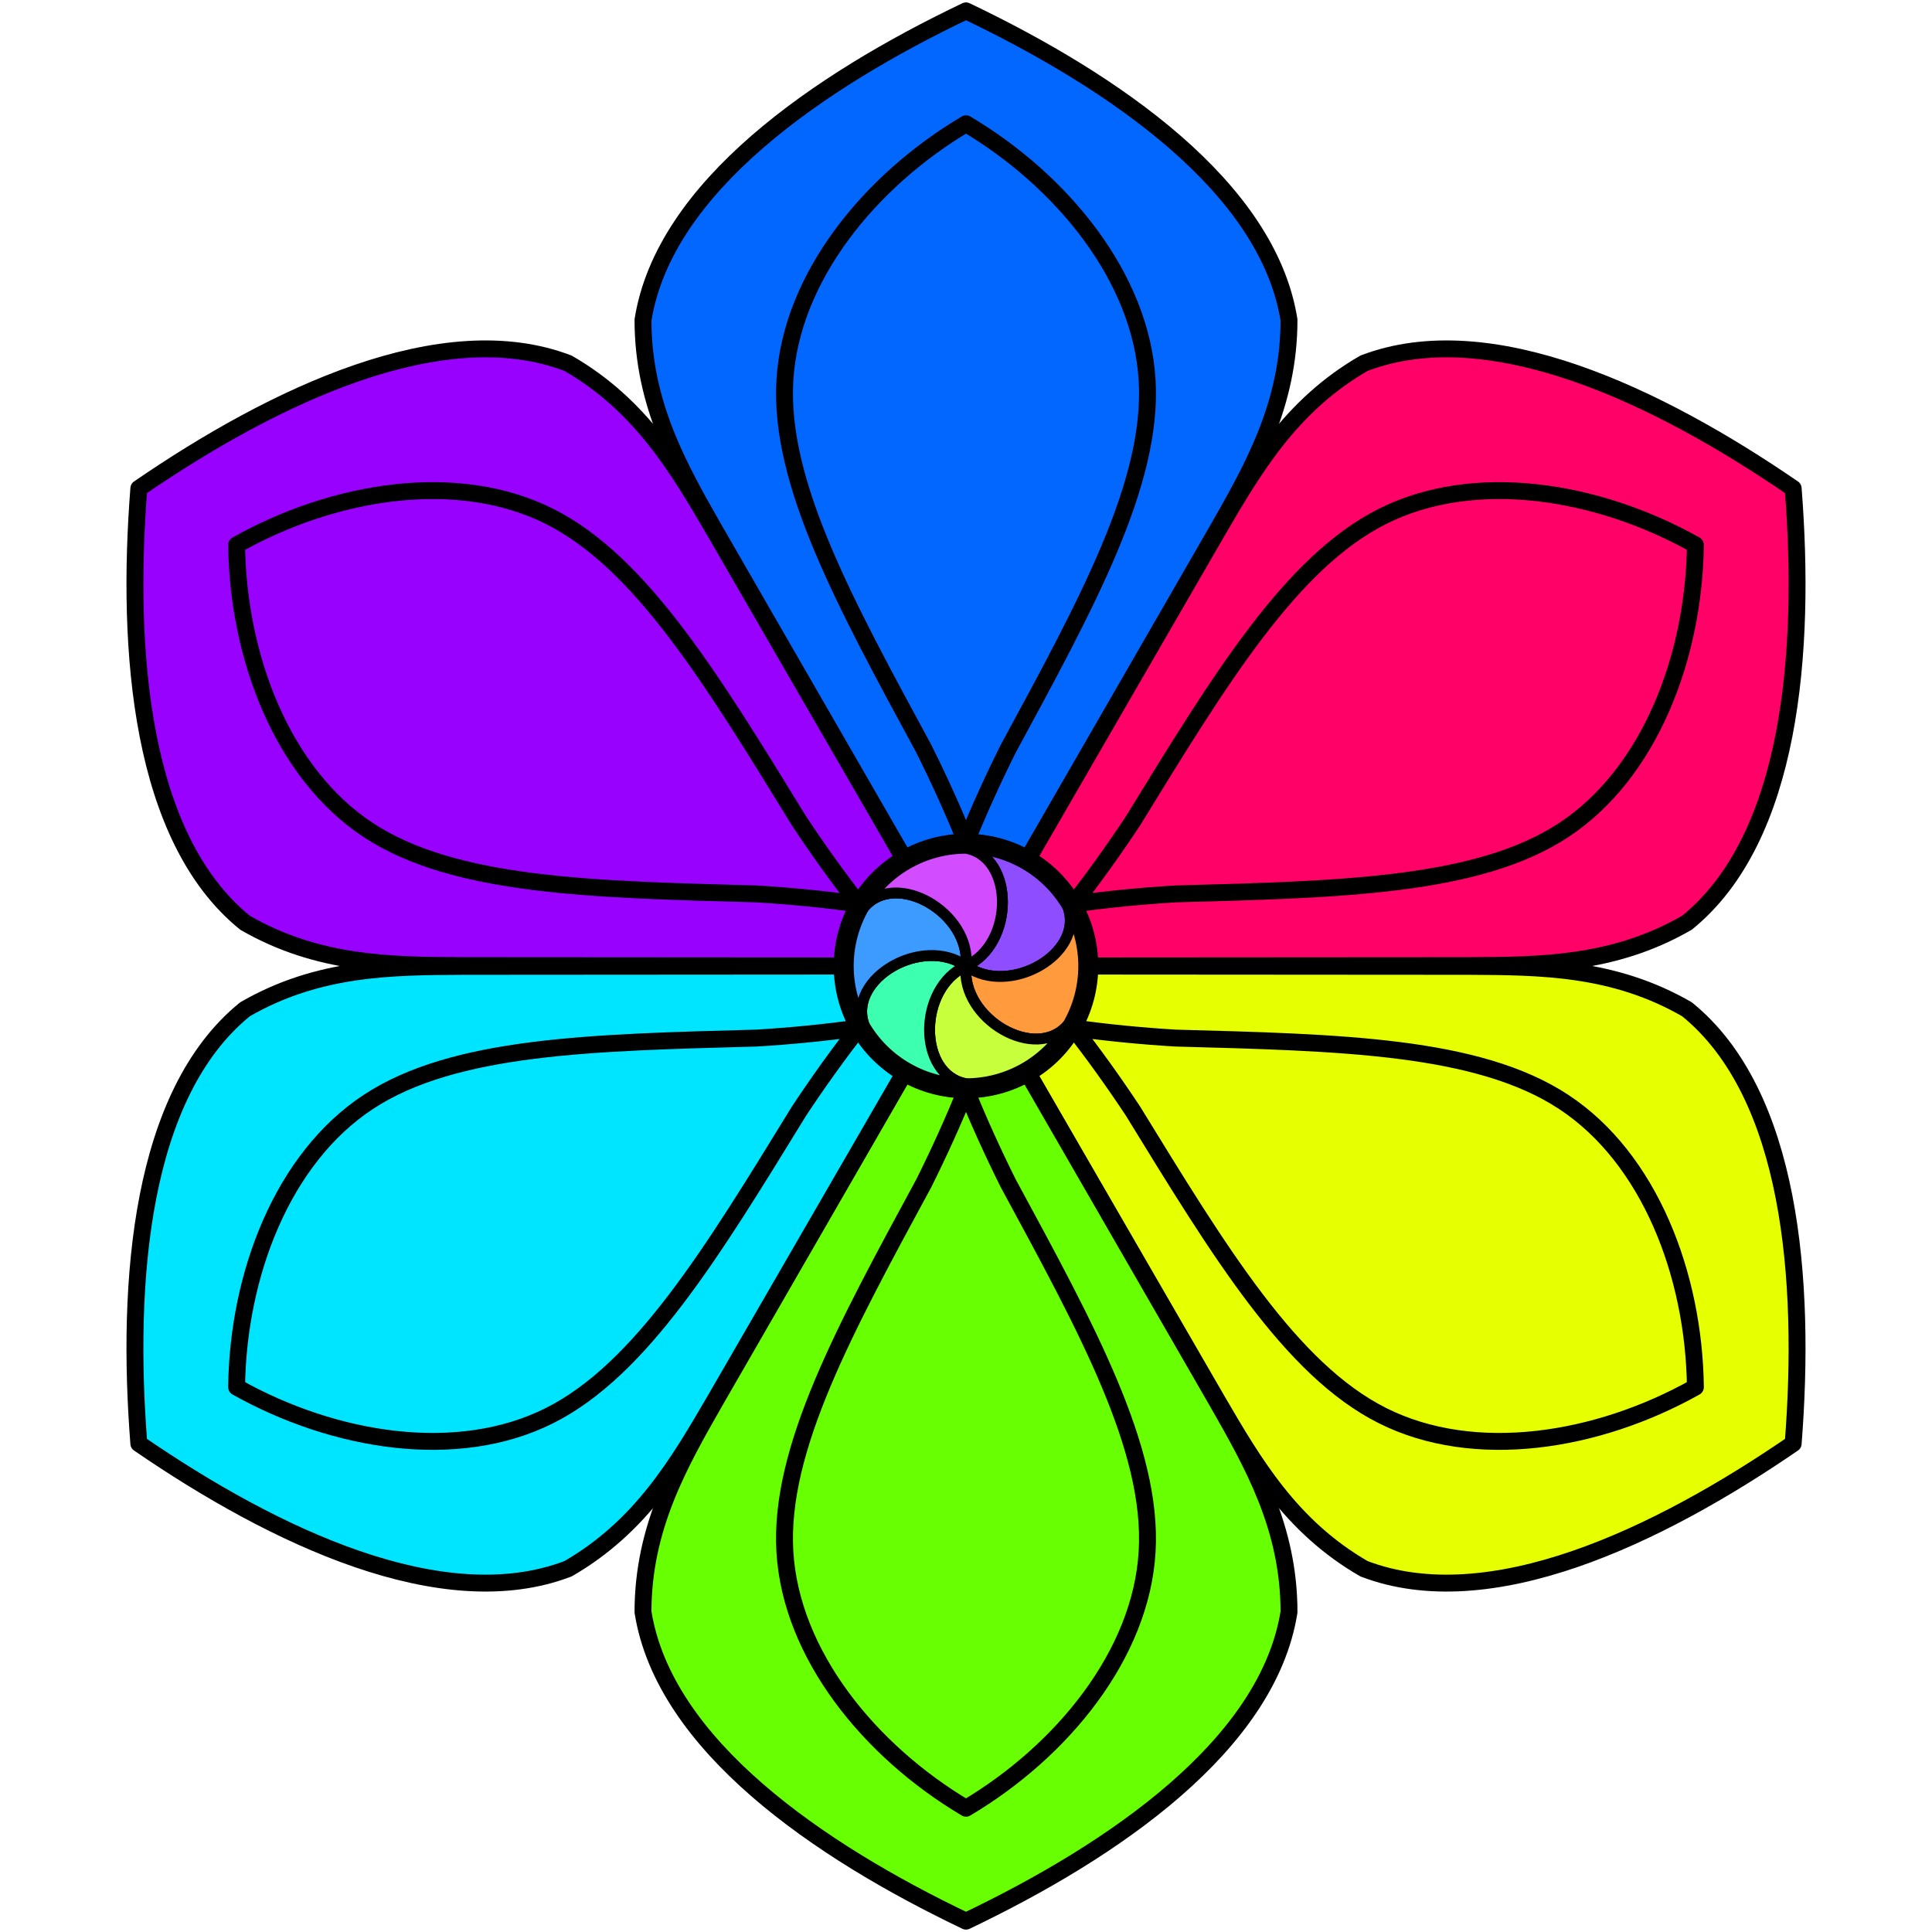
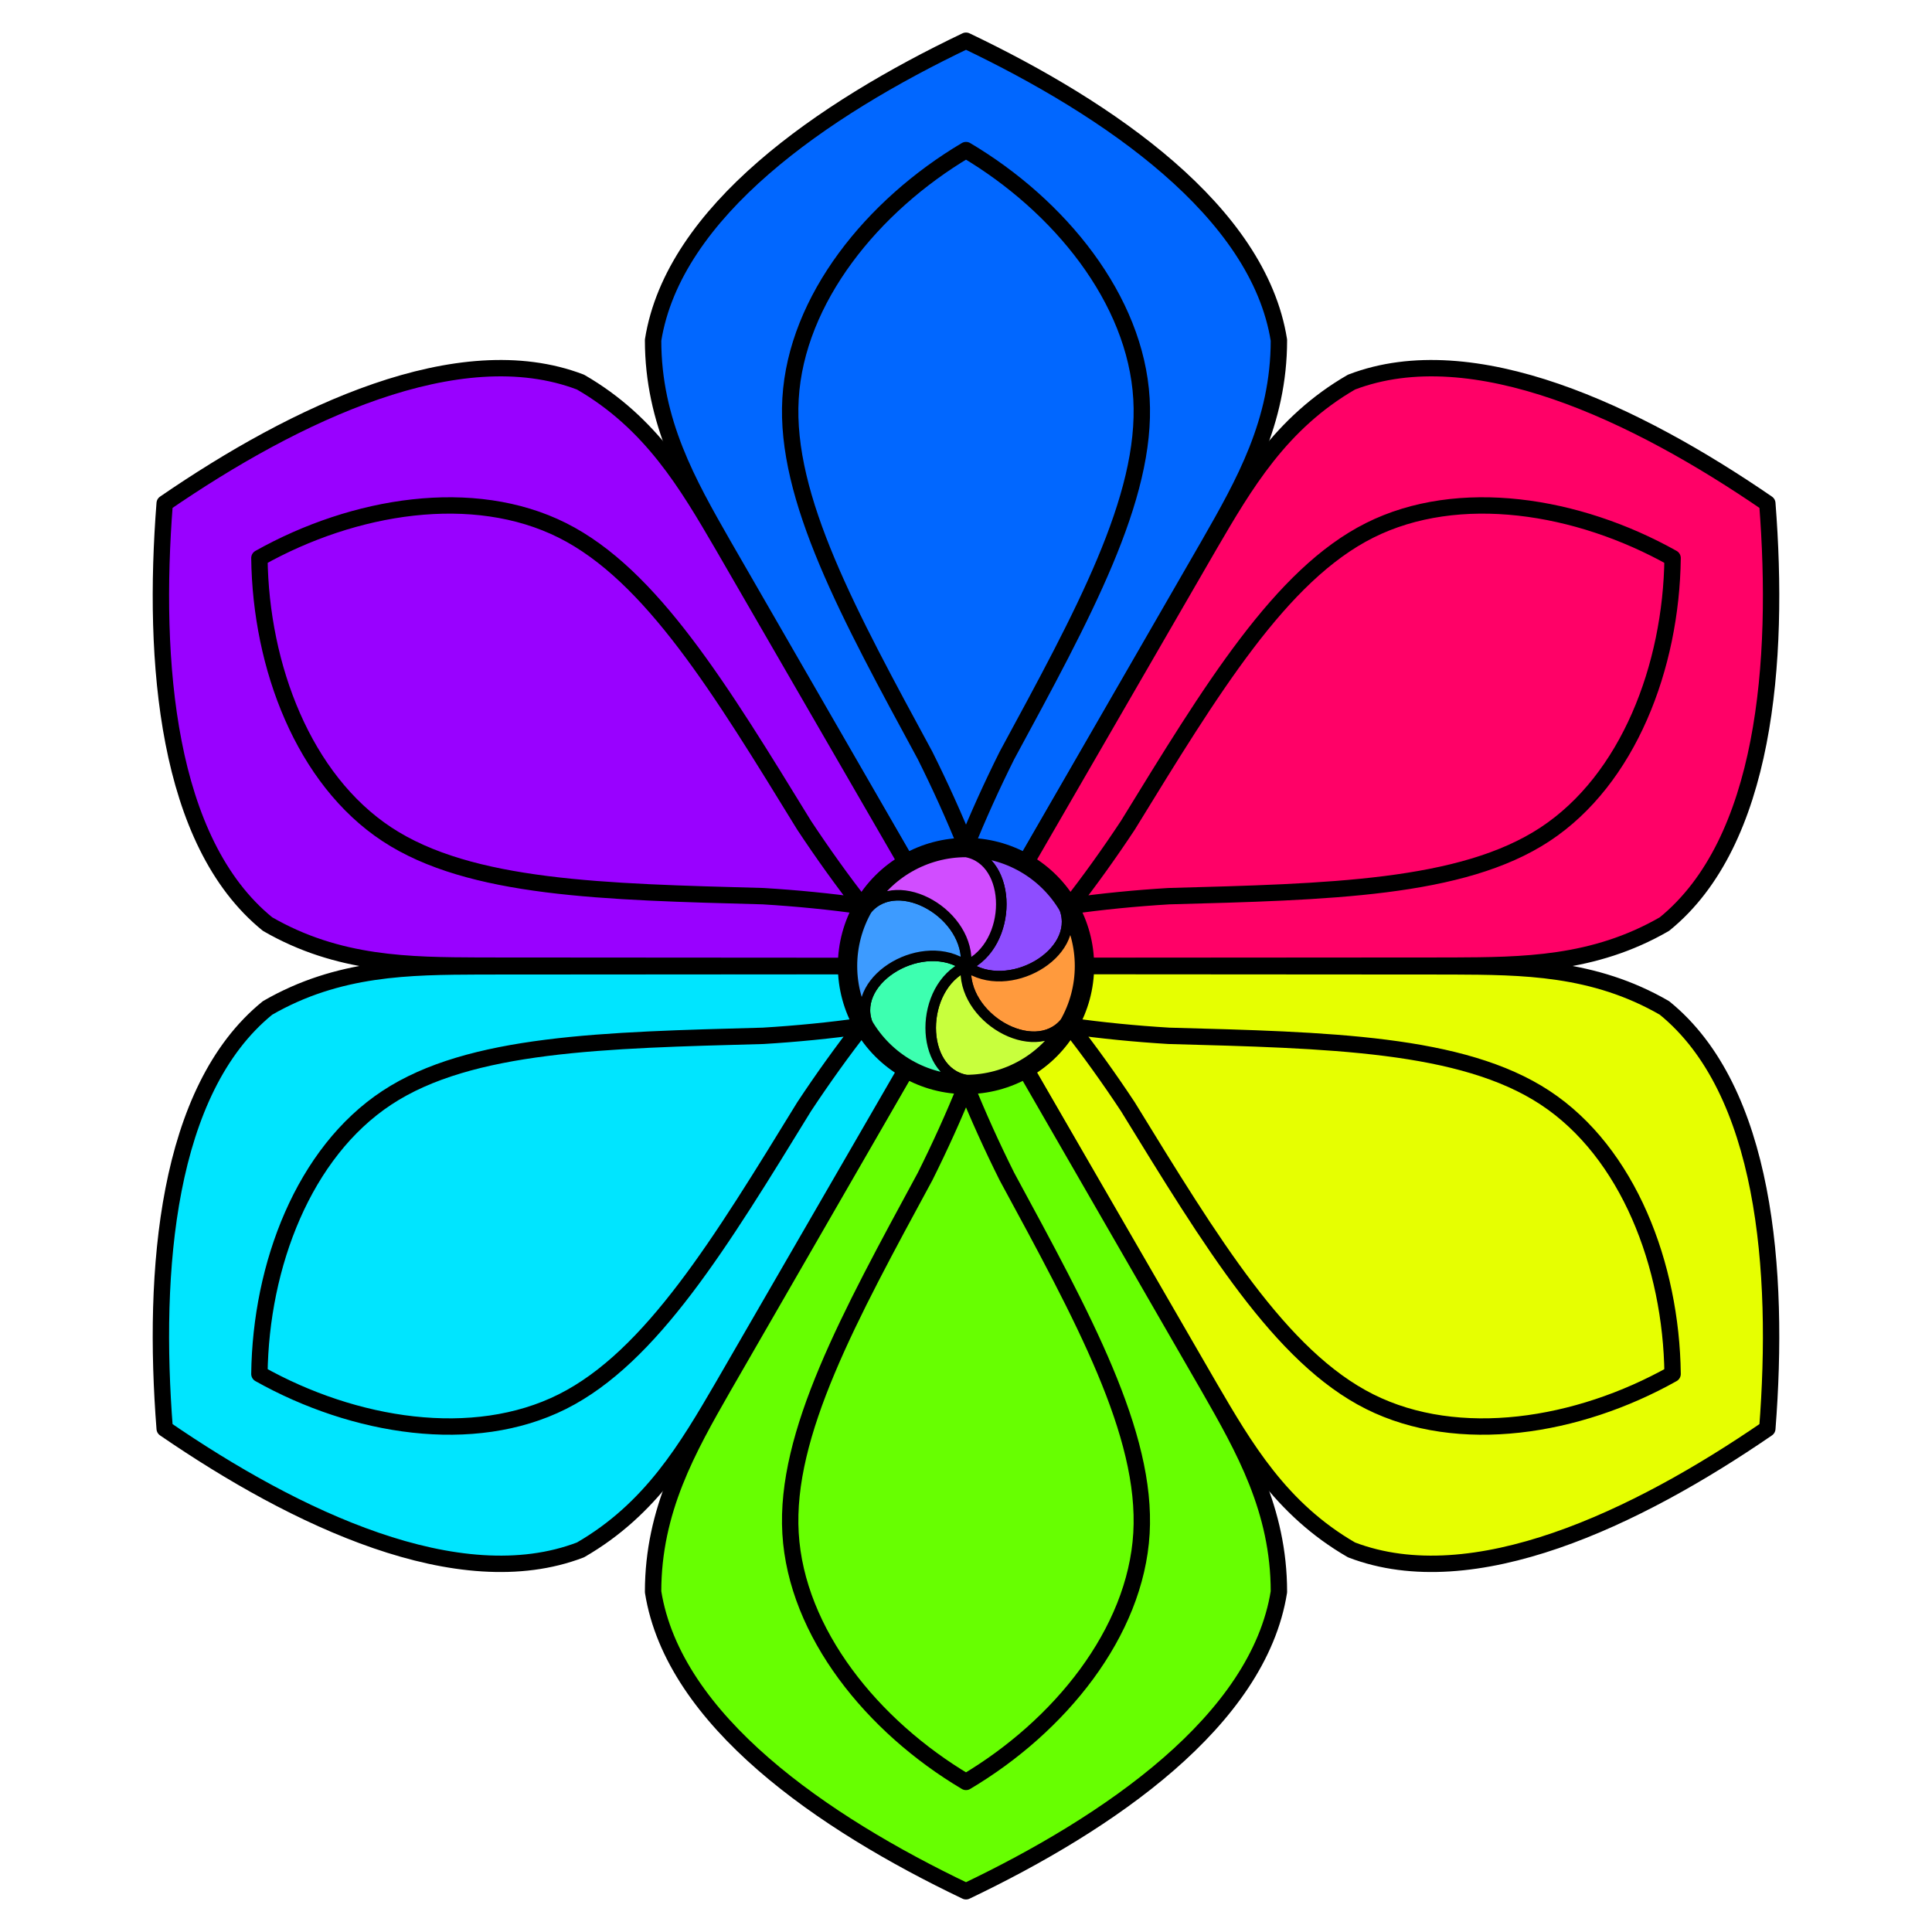
- <svg xmlns="http://www.w3.org/2000/svg" viewBox="0 0 32 32" fill="none">
-   <g stroke="#000000" stroke-width="0.28" stroke-linecap="round" stroke-linejoin="round">
-     <path fill="#0167FF" d="M16 0.18 C13.55 1.35 11 3.1 10.65 5.3 C10.65 6.7 11.25 7.75 11.85 8.8 L14.976 14.223 A2.05 2.05 0 0 1 17.024 14.223 L20.15 8.8 C20.75 7.75 21.35 6.7 21.35 5.3 C21 3.1 18.45 1.35 16 0.18 Z" />
-     <path d="M16 2.05 C14.4 3 13.1 4.6 13 6.3 C12.9 8 14 10 15.3 12.4 C15.55 12.9 15.8 13.45 16 13.95 C16.2 13.45 16.45 12.9 16.7 12.4 C18 10 19.1 8 19 6.3 C18.9 4.6 17.6 3 16 2.05 Z" />
-   </g>
-   <g transform="rotate(60 16 16)" stroke="#000000" stroke-width="0.28" stroke-linecap="round" stroke-linejoin="round">
-     <path fill="#FF0167" d="M16 0.18 C13.55 1.35 11 3.1 10.65 5.3 C10.65 6.7 11.25 7.75 11.85 8.8 L14.976 14.223 A2.05 2.05 0 0 1 17.024 14.223 L20.15 8.8 C20.75 7.75 21.35 6.7 21.35 5.3 C21 3.1 18.45 1.35 16 0.18 Z" />
-     <path d="M16 2.05 C14.4 3 13.1 4.6 13 6.3 C12.9 8 14 10 15.3 12.4 C15.55 12.9 15.8 13.45 16 13.95 C16.2 13.45 16.45 12.9 16.7 12.4 C18 10 19.1 8 19 6.3 C18.9 4.6 17.6 3 16 2.05 Z" />
-   </g>
-   <g transform="rotate(120 16 16)" stroke="#000000" stroke-width="0.28" stroke-linecap="round" stroke-linejoin="round">
-     <path fill="#E6FF01" d="M16 0.18 C13.55 1.35 11 3.1 10.65 5.3 C10.65 6.7 11.25 7.75 11.85 8.8 L14.976 14.223 A2.05 2.05 0 0 1 17.024 14.223 L20.15 8.8 C20.75 7.75 21.35 6.7 21.35 5.3 C21 3.1 18.45 1.35 16 0.18 Z" />
-     <path d="M16 2.05 C14.4 3 13.1 4.6 13 6.3 C12.9 8 14 10 15.3 12.4 C15.55 12.9 15.8 13.45 16 13.95 C16.2 13.45 16.45 12.9 16.7 12.4 C18 10 19.1 8 19 6.3 C18.9 4.6 17.6 3 16 2.05 Z" />
-   </g>
-   <g transform="rotate(180 16 16)" stroke="#000000" stroke-width="0.28" stroke-linecap="round" stroke-linejoin="round">
-     <path fill="#67FF01" d="M16 0.18 C13.55 1.35 11 3.1 10.65 5.3 C10.65 6.7 11.25 7.75 11.85 8.8 L14.976 14.223 A2.05 2.05 0 0 1 17.024 14.223 L20.15 8.8 C20.75 7.75 21.35 6.7 21.35 5.3 C21 3.1 18.45 1.35 16 0.18 Z" />
-     <path d="M16 2.05 C14.4 3 13.1 4.6 13 6.3 C12.9 8 14 10 15.3 12.4 C15.55 12.9 15.8 13.45 16 13.95 C16.2 13.45 16.45 12.9 16.7 12.4 C18 10 19.1 8 19 6.3 C18.9 4.6 17.6 3 16 2.05 Z" />
-   </g>
-   <g transform="rotate(240 16 16)" stroke="#000000" stroke-width="0.28" stroke-linecap="round" stroke-linejoin="round">
-     <path fill="#00E5FF" d="M16 0.18 C13.55 1.35 11 3.1 10.65 5.3 C10.65 6.7 11.25 7.75 11.85 8.8 L14.976 14.223 A2.05 2.05 0 0 1 17.024 14.223 L20.15 8.8 C20.75 7.75 21.35 6.7 21.35 5.3 C21 3.1 18.45 1.35 16 0.18 Z" />
-     <path d="M16 2.05 C14.4 3 13.1 4.6 13 6.3 C12.9 8 14 10 15.3 12.4 C15.55 12.9 15.8 13.45 16 13.95 C16.2 13.45 16.45 12.9 16.7 12.4 C18 10 19.1 8 19 6.3 C18.9 4.6 17.6 3 16 2.05 Z" />
-   </g>
-   <g transform="rotate(300 16 16)" stroke="#000000" stroke-width="0.28" stroke-linecap="round" stroke-linejoin="round">
-     <path fill="#9901FF" d="M16 0.18 C13.55 1.35 11 3.1 10.65 5.3 C10.65 6.7 11.25 7.75 11.85 8.8 L14.976 14.223 A2.05 2.05 0 0 1 17.024 14.223 L20.15 8.8 C20.75 7.75 21.35 6.7 21.35 5.3 C21 3.1 18.45 1.35 16 0.18 Z" />
-     <path d="M16 2.05 C14.4 3 13.1 4.6 13 6.3 C12.9 8 14 10 15.3 12.4 C15.55 12.9 15.8 13.45 16 13.95 C16.2 13.45 16.45 12.9 16.7 12.4 C18 10 19.1 8 19 6.3 C18.9 4.6 17.6 3 16 2.05 Z" />
-   </g>
-   <g data-center="swirl" stroke="#000000" stroke-width="0.18" stroke-linecap="round" stroke-linejoin="round">
-     <path data-center-piece="violet-blue" fill="#8E4DFF" d="M16 16 C16.805 15.635 16.805 14.196 16 14.05 A1.95 1.95 0 0 1 17.689 15.025 C17.964 15.795 16.719 16.514 16 16 Z" />
-     <path data-center-piece="red-yellow" fill="#FF9A3D" d="M16 16 C16.805 15.635 16.805 14.196 16 14.05 A1.95 1.95 0 0 1 17.689 15.025 C17.964 15.795 16.719 16.514 16 16 Z" transform="rotate(60 16 16)" />
-     <path data-center-piece="yellow-green" fill="#C8FF3D" d="M16 16 C16.805 15.635 16.805 14.196 16 14.05 A1.95 1.95 0 0 1 17.689 15.025 C17.964 15.795 16.719 16.514 16 16 Z" transform="rotate(120 16 16)" />
-     <path data-center-piece="green-cyan" fill="#3DFFB0" d="M16 16 C16.805 15.635 16.805 14.196 16 14.05 A1.95 1.95 0 0 1 17.689 15.025 C17.964 15.795 16.719 16.514 16 16 Z" transform="rotate(180 16 16)" />
-     <path data-center-piece="cyan-violet" fill="#3D9BFF" d="M16 16 C16.805 15.635 16.805 14.196 16 14.05 A1.95 1.95 0 0 1 17.689 15.025 C17.964 15.795 16.719 16.514 16 16 Z" transform="rotate(240 16 16)" />
-     <path data-center-piece="blue-red" fill="#D14DFF" d="M16 16 C16.805 15.635 16.805 14.196 16 14.05 A1.95 1.95 0 0 1 17.689 15.025 C17.964 15.795 16.719 16.514 16 16 Z" transform="rotate(300 16 16)" />
+ <svg xmlns="http://www.w3.org/2000/svg" viewBox="0 0 1024 1024" fill="none">
+   <g transform="translate(512 512) scale(31) translate(-16 -16)">
+     <g stroke="#000000" stroke-width="0.28" stroke-linecap="round" stroke-linejoin="round">
+       <path fill="#0167FF" d="M16 0.18 C13.55 1.35 11 3.1 10.65 5.3 C10.65 6.7 11.25 7.75 11.85 8.8 L14.976 14.223 A2.05 2.05 0 0 1 17.024 14.223 L20.15 8.8 C20.75 7.75 21.35 6.7 21.35 5.3 C21 3.1 18.45 1.35 16 0.18 Z" />
+       <path d="M16 2.05 C14.4 3 13.1 4.6 13 6.3 C12.9 8 14 10 15.3 12.4 C15.55 12.9 15.8 13.45 16 13.95 C16.2 13.45 16.45 12.9 16.7 12.4 C18 10 19.1 8 19 6.3 C18.9 4.6 17.6 3 16 2.05 Z" />
+     </g>
+     <g transform="rotate(60 16 16)" stroke="#000000" stroke-width="0.28" stroke-linecap="round" stroke-linejoin="round">
+       <path fill="#FF0167" d="M16 0.18 C13.55 1.35 11 3.1 10.65 5.3 C10.65 6.7 11.25 7.75 11.85 8.8 L14.976 14.223 A2.05 2.05 0 0 1 17.024 14.223 L20.15 8.8 C20.75 7.75 21.35 6.7 21.35 5.3 C21 3.1 18.45 1.35 16 0.18 Z" />
+       <path d="M16 2.05 C14.4 3 13.1 4.6 13 6.3 C12.9 8 14 10 15.3 12.4 C15.55 12.9 15.8 13.45 16 13.95 C16.2 13.45 16.45 12.9 16.7 12.4 C18 10 19.1 8 19 6.3 C18.9 4.6 17.6 3 16 2.05 Z" />
+     </g>
+     <g transform="rotate(120 16 16)" stroke="#000000" stroke-width="0.28" stroke-linecap="round" stroke-linejoin="round">
+       <path fill="#E6FF01" d="M16 0.18 C13.55 1.35 11 3.1 10.65 5.3 C10.65 6.7 11.25 7.75 11.85 8.8 L14.976 14.223 A2.05 2.05 0 0 1 17.024 14.223 L20.15 8.8 C20.75 7.75 21.35 6.7 21.35 5.3 C21 3.1 18.45 1.35 16 0.18 Z" />
+       <path d="M16 2.05 C14.4 3 13.1 4.6 13 6.3 C12.9 8 14 10 15.3 12.4 C15.55 12.9 15.8 13.45 16 13.95 C16.2 13.45 16.45 12.9 16.7 12.4 C18 10 19.1 8 19 6.3 C18.9 4.6 17.6 3 16 2.05 Z" />
+     </g>
+     <g transform="rotate(180 16 16)" stroke="#000000" stroke-width="0.28" stroke-linecap="round" stroke-linejoin="round">
+       <path fill="#67FF01" d="M16 0.18 C13.55 1.35 11 3.1 10.65 5.3 C10.65 6.7 11.25 7.75 11.85 8.8 L14.976 14.223 A2.05 2.05 0 0 1 17.024 14.223 L20.15 8.8 C20.75 7.75 21.35 6.7 21.35 5.3 C21 3.1 18.45 1.35 16 0.18 Z" />
+       <path d="M16 2.05 C14.4 3 13.1 4.6 13 6.3 C12.9 8 14 10 15.3 12.4 C15.55 12.9 15.8 13.45 16 13.95 C16.2 13.45 16.45 12.9 16.7 12.4 C18 10 19.1 8 19 6.3 C18.9 4.6 17.6 3 16 2.05 Z" />
+     </g>
+     <g transform="rotate(240 16 16)" stroke="#000000" stroke-width="0.28" stroke-linecap="round" stroke-linejoin="round">
+       <path fill="#00E5FF" d="M16 0.18 C13.55 1.35 11 3.1 10.65 5.3 C10.65 6.7 11.25 7.75 11.85 8.8 L14.976 14.223 A2.05 2.05 0 0 1 17.024 14.223 L20.15 8.8 C20.75 7.75 21.35 6.7 21.35 5.3 C21 3.1 18.45 1.35 16 0.18 Z" />
+       <path d="M16 2.05 C14.4 3 13.1 4.6 13 6.3 C12.9 8 14 10 15.3 12.4 C15.55 12.9 15.8 13.45 16 13.95 C16.2 13.45 16.45 12.9 16.7 12.4 C18 10 19.1 8 19 6.3 C18.9 4.6 17.6 3 16 2.05 Z" />
+     </g>
+     <g transform="rotate(300 16 16)" stroke="#000000" stroke-width="0.28" stroke-linecap="round" stroke-linejoin="round">
+       <path fill="#9901FF" d="M16 0.18 C13.55 1.35 11 3.1 10.65 5.3 C10.65 6.7 11.25 7.75 11.85 8.8 L14.976 14.223 A2.05 2.05 0 0 1 17.024 14.223 L20.15 8.8 C20.75 7.75 21.35 6.7 21.35 5.3 C21 3.1 18.45 1.35 16 0.18 Z" />
+       <path d="M16 2.05 C14.4 3 13.1 4.6 13 6.3 C12.9 8 14 10 15.3 12.4 C15.55 12.9 15.8 13.45 16 13.95 C16.2 13.45 16.45 12.9 16.7 12.4 C18 10 19.1 8 19 6.3 C18.9 4.6 17.6 3 16 2.05 Z" />
+     </g>
+     <g data-center="swirl" stroke="#000000" stroke-width="0.18" stroke-linecap="round" stroke-linejoin="round">
+       <path data-center-piece="violet-blue" fill="#8E4DFF" d="M16 16 C16.805 15.635 16.805 14.196 16 14.05 A1.95 1.95 0 0 1 17.689 15.025 C17.964 15.795 16.719 16.514 16 16 Z" />
+       <path data-center-piece="red-yellow" fill="#FF9A3D" d="M16 16 C16.805 15.635 16.805 14.196 16 14.05 A1.95 1.95 0 0 1 17.689 15.025 C17.964 15.795 16.719 16.514 16 16 Z" transform="rotate(60 16 16)" />
+       <path data-center-piece="yellow-green" fill="#C8FF3D" d="M16 16 C16.805 15.635 16.805 14.196 16 14.05 A1.95 1.95 0 0 1 17.689 15.025 C17.964 15.795 16.719 16.514 16 16 Z" transform="rotate(120 16 16)" />
+       <path data-center-piece="green-cyan" fill="#3DFFB0" d="M16 16 C16.805 15.635 16.805 14.196 16 14.05 A1.95 1.95 0 0 1 17.689 15.025 C17.964 15.795 16.719 16.514 16 16 Z" transform="rotate(180 16 16)" />
+       <path data-center-piece="cyan-violet" fill="#3D9BFF" d="M16 16 C16.805 15.635 16.805 14.196 16 14.05 A1.95 1.95 0 0 1 17.689 15.025 C17.964 15.795 16.719 16.514 16 16 Z" transform="rotate(240 16 16)" />
+       <path data-center-piece="blue-red" fill="#D14DFF" d="M16 16 C16.805 15.635 16.805 14.196 16 14.05 A1.95 1.95 0 0 1 17.689 15.025 C17.964 15.795 16.719 16.514 16 16 Z" transform="rotate(300 16 16)" />
+     </g>
  </g>
</svg>
